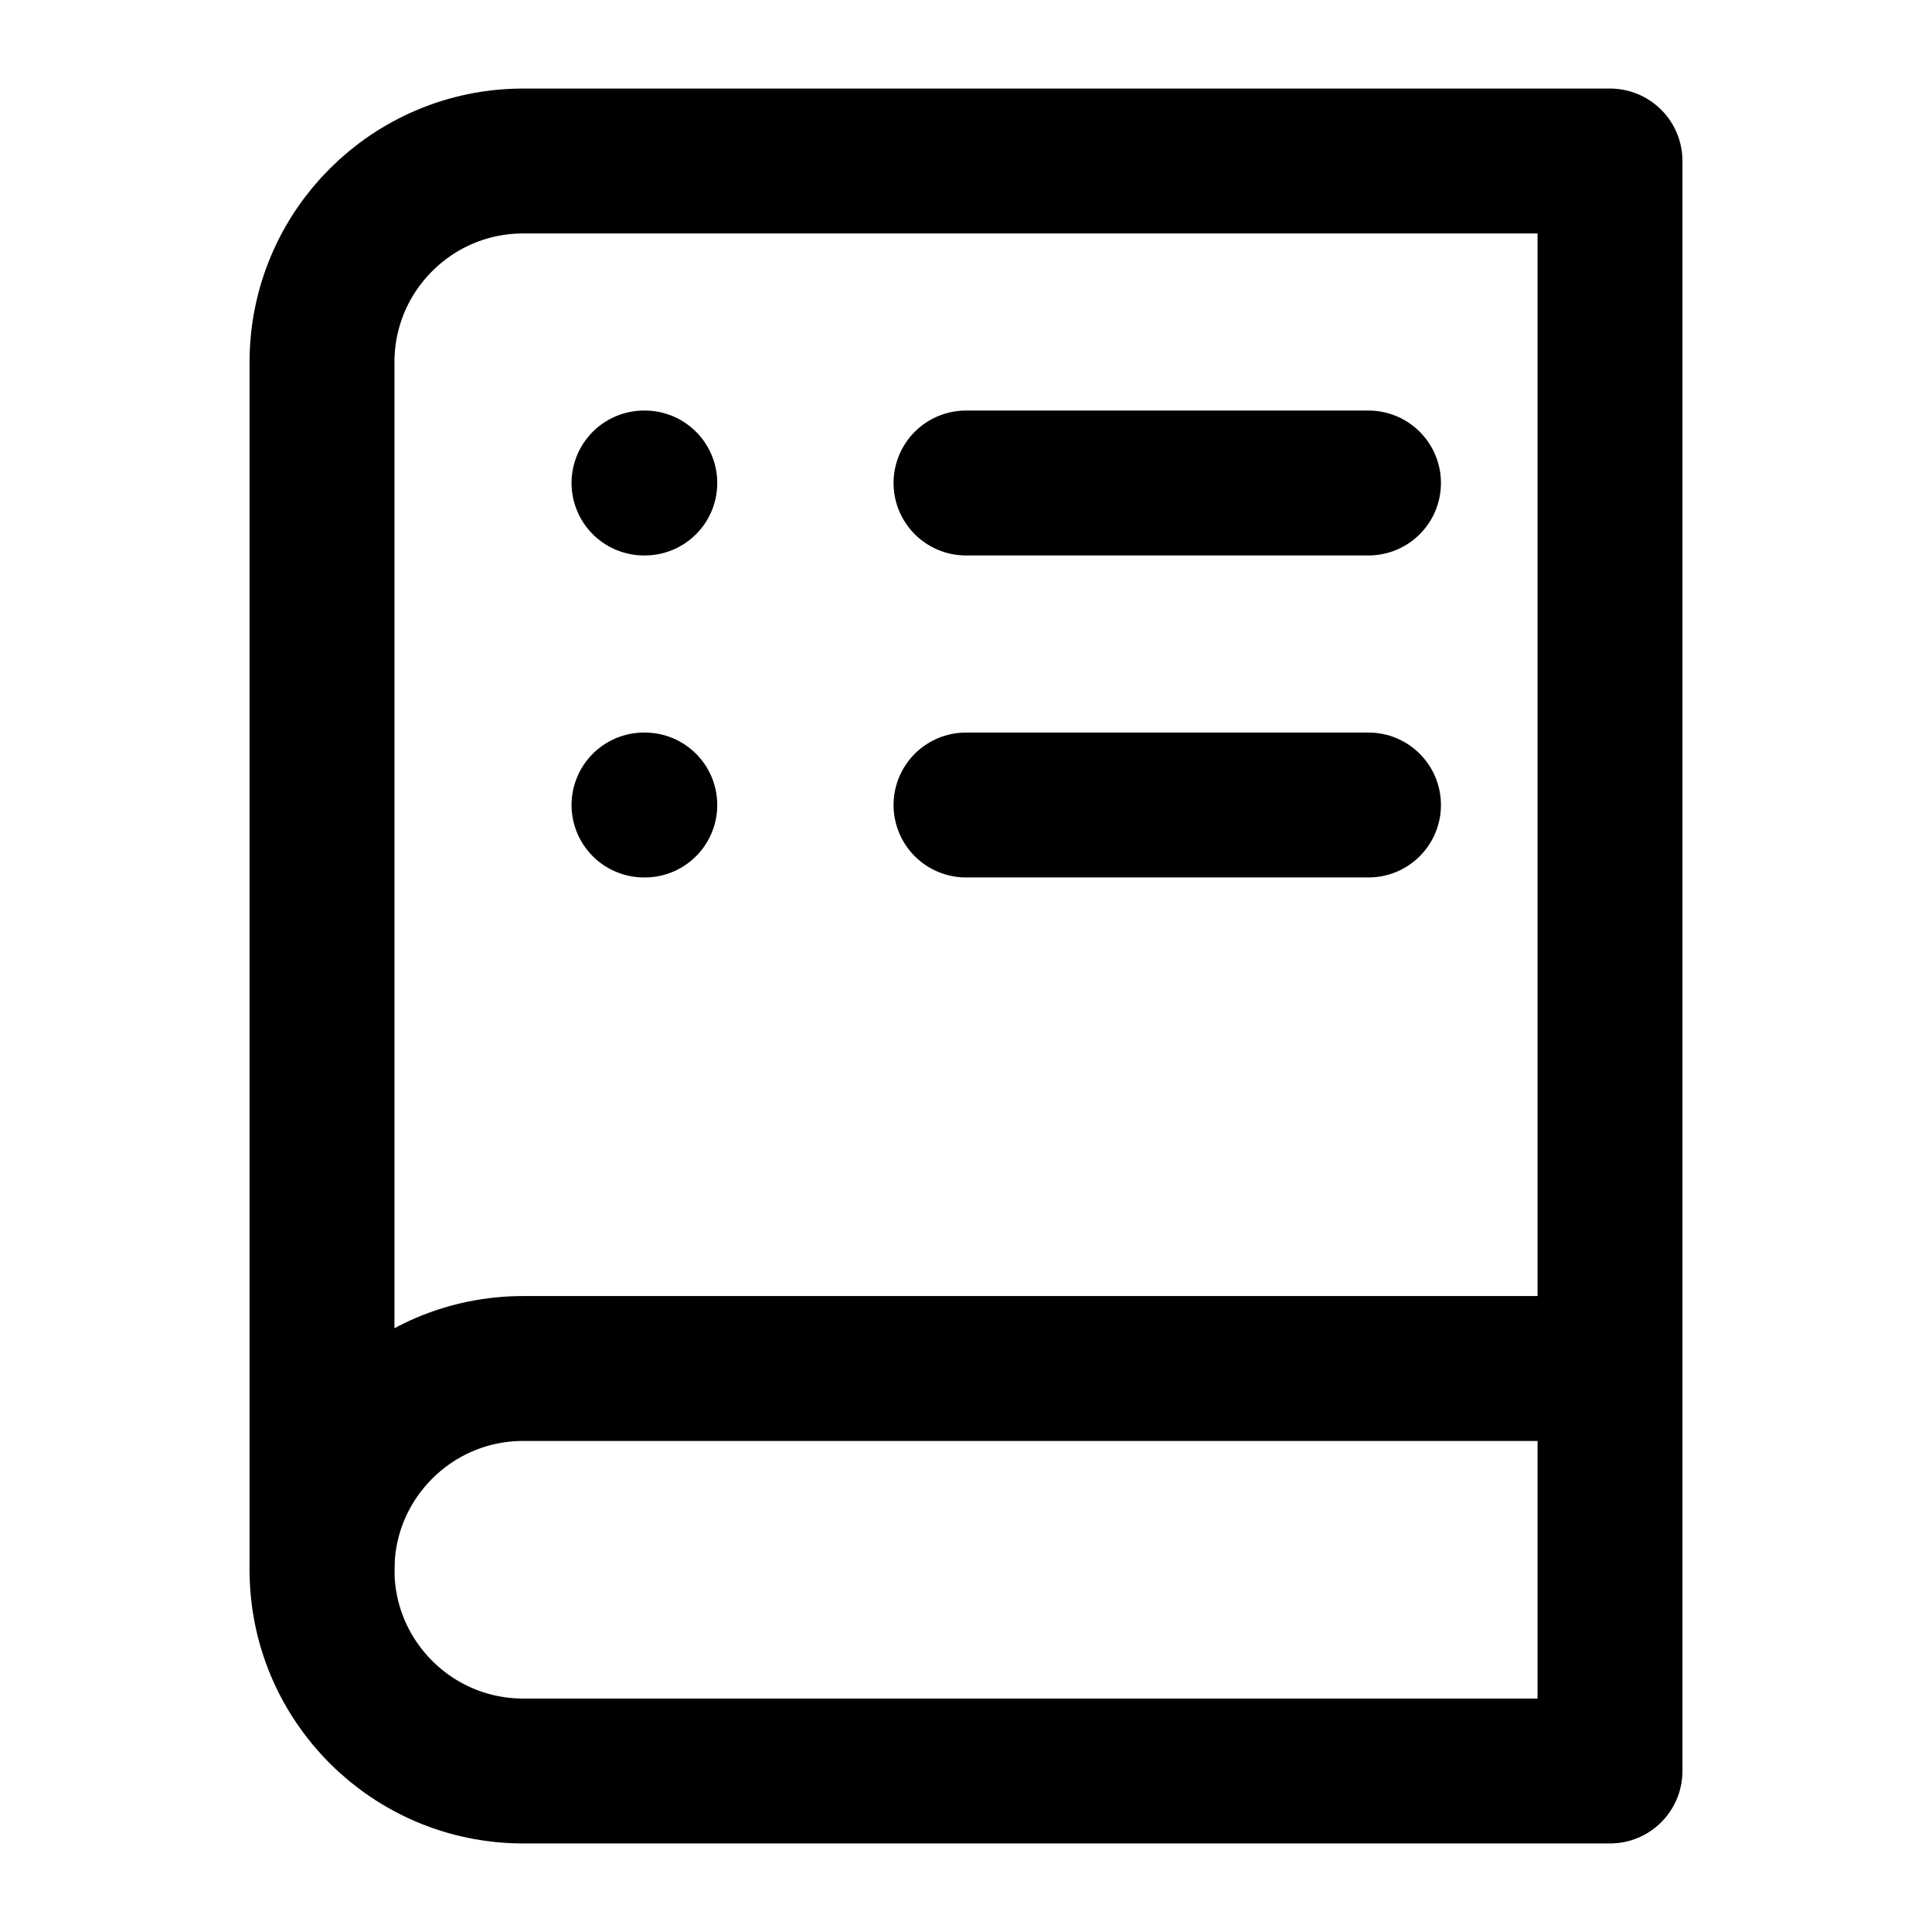
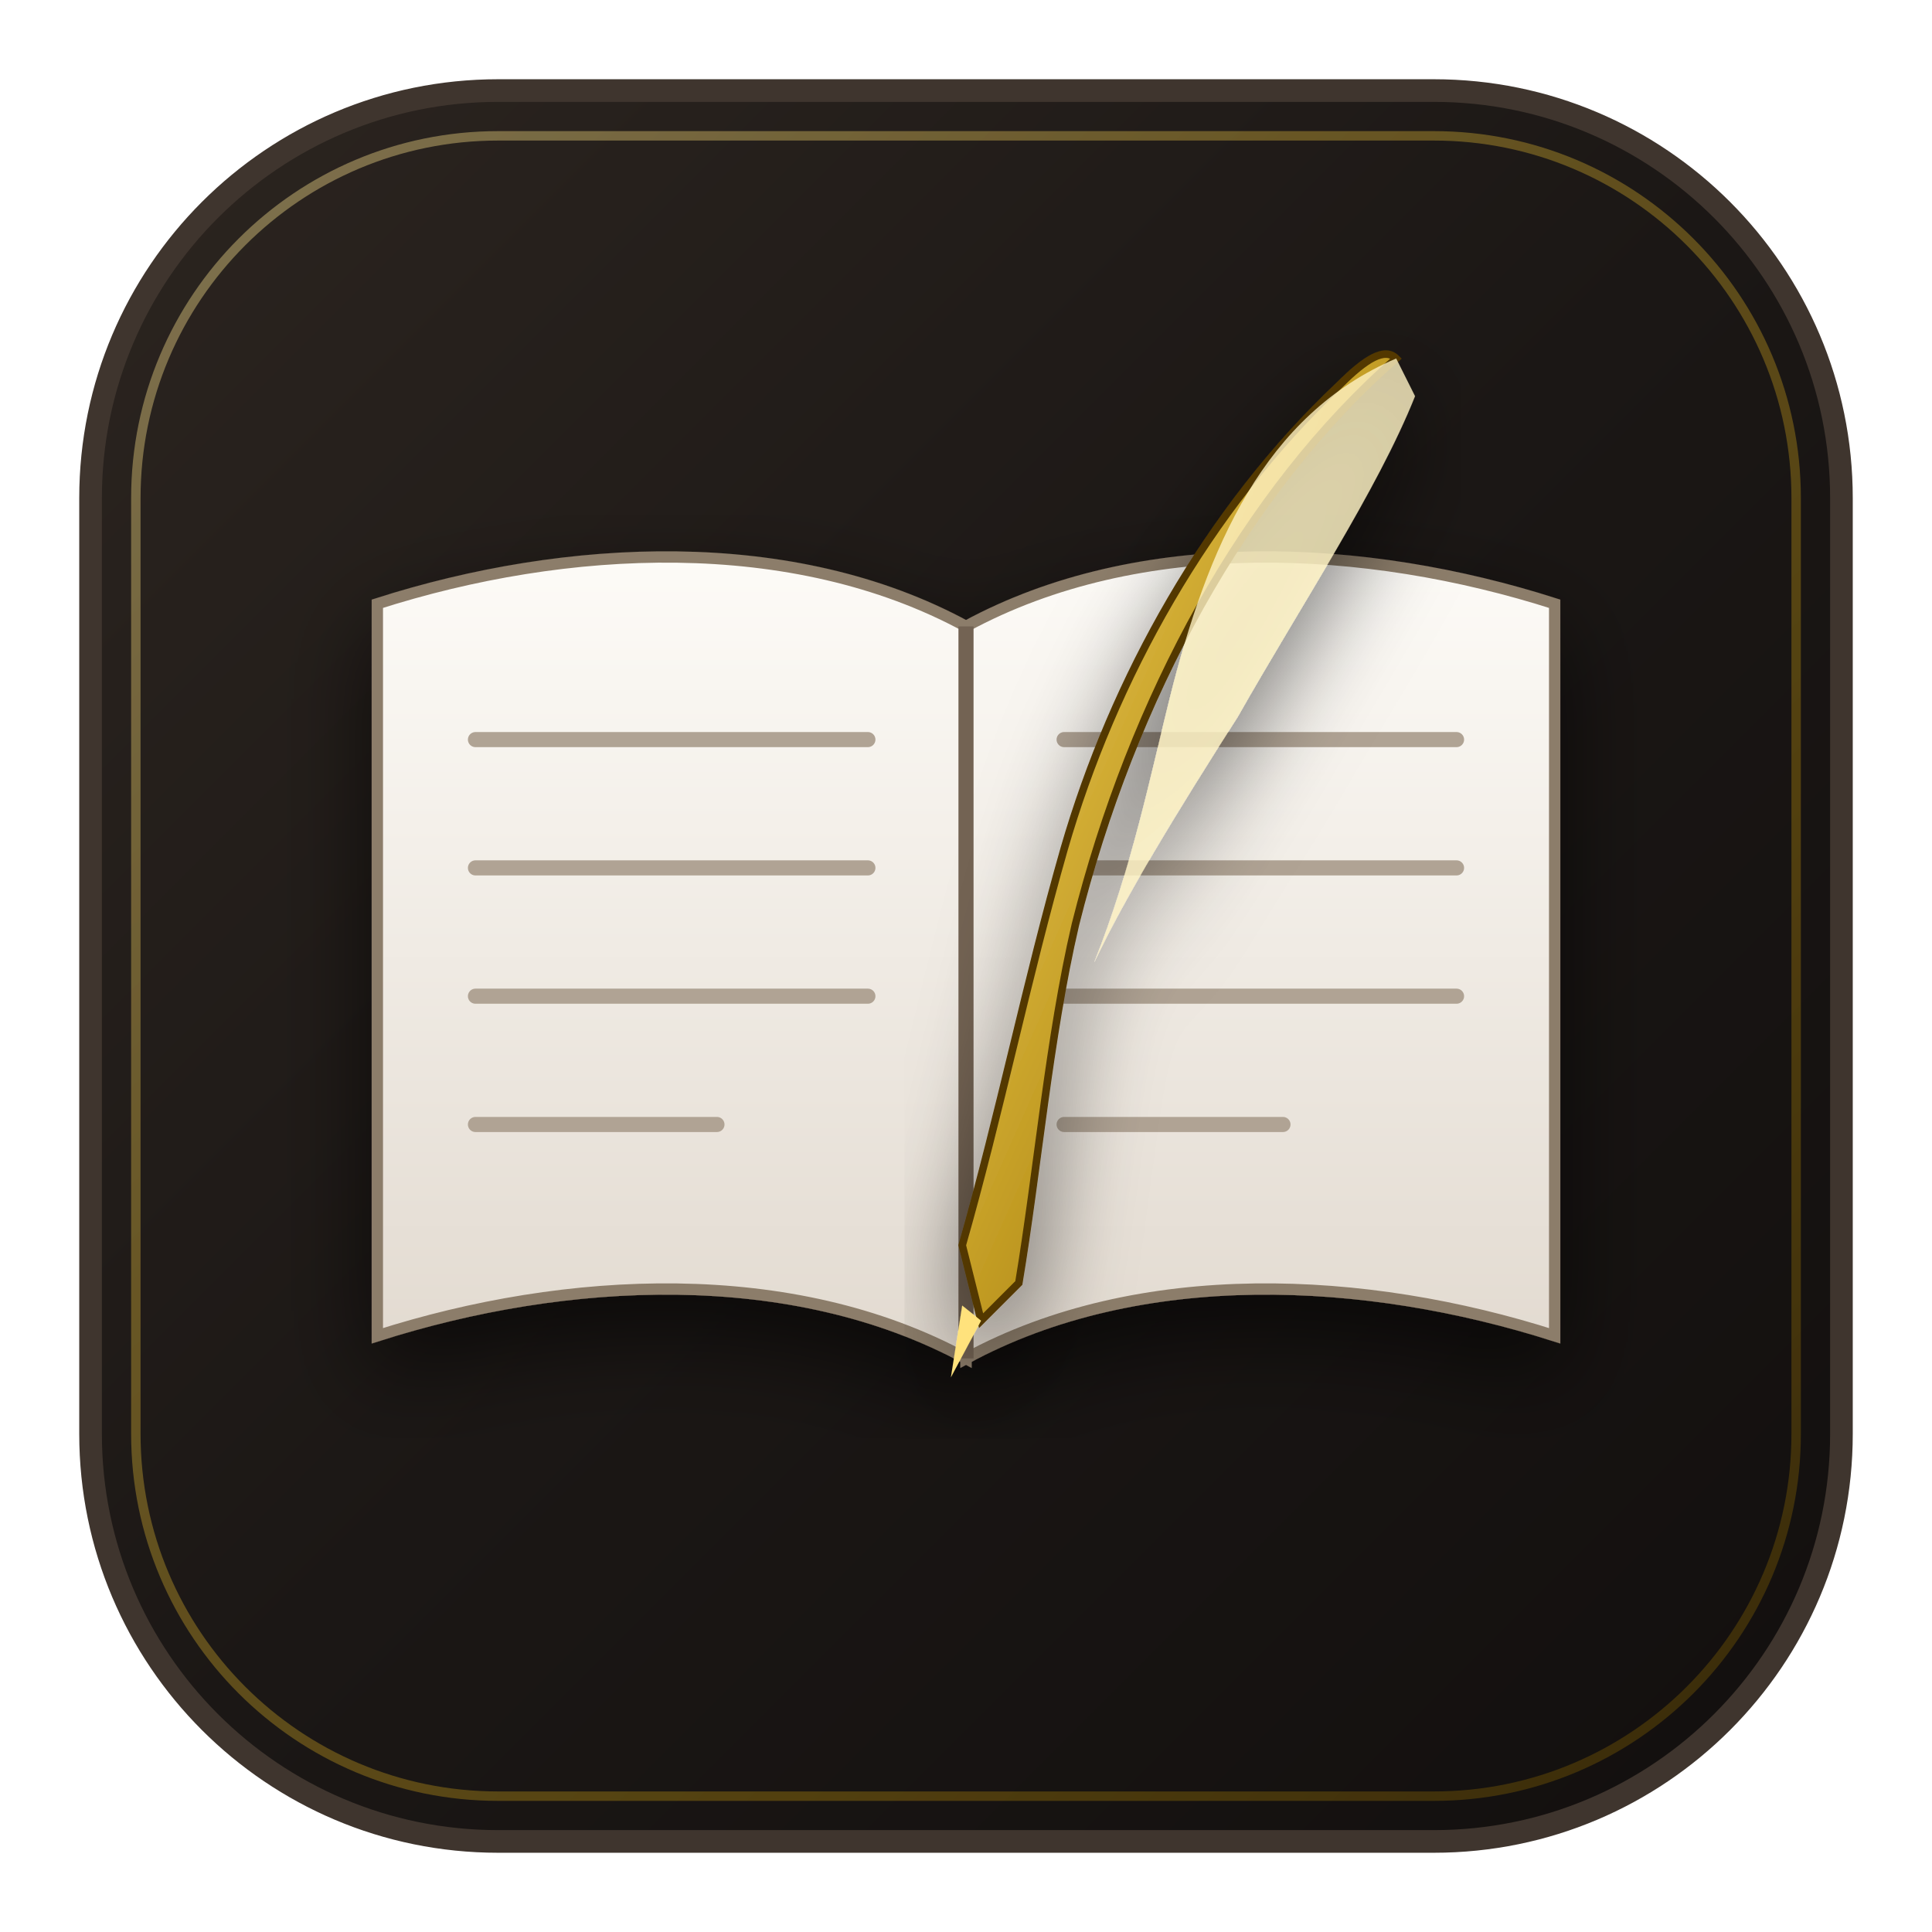
- <svg xmlns="http://www.w3.org/2000/svg" viewBox="0 0 24 24" width="24" height="24" fill="none" stroke="currentColor" stroke-width="1.8" stroke-linecap="round" stroke-linejoin="round">
-   <path d="M4 19.5A2.5 2.5 0 0 1 6.5 17H20" />
-   <path d="M6.5 2H20v20H6.5A2.5 2.5 0 0 1 4 19.5v-15A2.5 2.5 0 0 1 6.5 2z" />
-   <path d="M12 6h5" />
-   <path d="M12 10h5" />
-   <path d="M8 6h.01" />
-   <path d="M8 10h.01" />
+ <svg xmlns="http://www.w3.org/2000/svg" viewBox="0 0 512 512" width="512" height="512">
+   <defs>
+     <linearGradient id="bgGrad" x1="0%" y1="0%" x2="100%" y2="100%">
+       <stop offset="0%" stop-color="#2c2520" />
+       <stop offset="50%" stop-color="#1b1715" />
+       <stop offset="100%" stop-color="#120f0e" />
+     </linearGradient>
+     <linearGradient id="goldGrad" x1="0%" y1="0%" x2="100%" y2="100%">
+       <stop offset="0%" stop-color="#ffea9f" />
+       <stop offset="35%" stop-color="#d4af37" />
+       <stop offset="70%" stop-color="#aa820a" />
+       <stop offset="100%" stop-color="#6e5000" />
+     </linearGradient>
+     <linearGradient id="pageGrad" x1="0%" y1="0%" x2="0%" y2="100%">
+       <stop offset="0%" stop-color="#fdfbf7" />
+       <stop offset="100%" stop-color="#e2dad0" />
+     </linearGradient>
+     <filter id="dropShadow" x="-10%" y="-10%" width="120%" height="120%">
+       <feDropShadow dx="0" dy="10" stdDeviation="12" flood-color="#000000" flood-opacity="0.6" />
+     </filter>
+   </defs>
+   <rect x="24" y="24" width="464" height="464" rx="108" fill="url(#bgGrad)" stroke="#3f352e" stroke-width="6" />
+   <rect x="36" y="36" width="440" height="440" rx="96" fill="none" stroke="url(#goldGrad)" stroke-width="2.5" opacity="0.4" />
+   <g filter="url(#dropShadow)">
+     <path d="M256 360 C210 335 150 338 100 354 L100 160 C150 144 210 141 256 166 Z" fill="url(#pageGrad)" stroke="#8c7d6b" stroke-width="3" />
+     <path d="M256 360 C302 335 362 338 412 354 L412 160 C362 144 302 141 256 166 Z" fill="url(#pageGrad)" stroke="#8c7d6b" stroke-width="3" />
+     <line x1="256" y1="166" x2="256" y2="360" stroke="#736353" stroke-width="4" />
+     <line x1="126" y1="196" x2="230" y2="196" stroke="#b0a394" stroke-width="4" stroke-linecap="round" />
+     <line x1="126" y1="230" x2="230" y2="230" stroke="#b0a394" stroke-width="4" stroke-linecap="round" />
+     <line x1="126" y1="264" x2="230" y2="264" stroke="#b0a394" stroke-width="4" stroke-linecap="round" />
+     <line x1="126" y1="298" x2="190" y2="298" stroke="#b0a394" stroke-width="4" stroke-linecap="round" />
+     <line x1="282" y1="196" x2="386" y2="196" stroke="#b0a394" stroke-width="4" stroke-linecap="round" />
+     <line x1="282" y1="230" x2="386" y2="230" stroke="#b0a394" stroke-width="4" stroke-linecap="round" />
+     <line x1="282" y1="264" x2="386" y2="264" stroke="#b0a394" stroke-width="4" stroke-linecap="round" />
+     <line x1="282" y1="298" x2="340" y2="298" stroke="#b0a394" stroke-width="4" stroke-linecap="round" />
+   </g>
+   <g filter="url(#dropShadow)">
+     <path d="M370 95 C330 130 300 185 285 245 C278 275 275 310 270 340 L260 350 L255 330 C265 295 272 260 282 225 C295 180 320 135 355 102 C362 95 367 92 370 95 Z" fill="url(#goldGrad)" stroke="#523900" stroke-width="2" />
+     <path d="M370 95 C335 110 320 145 310 185 C305 205 300 230 290 255 C298 238 312 215 328 190 C345 160 365 130 375 105 Z" fill="#fff3c4" opacity="0.8" />
+     <polygon points="260,350 252,365 255,346" fill="#ffe27c" />
+   </g>
</svg>
